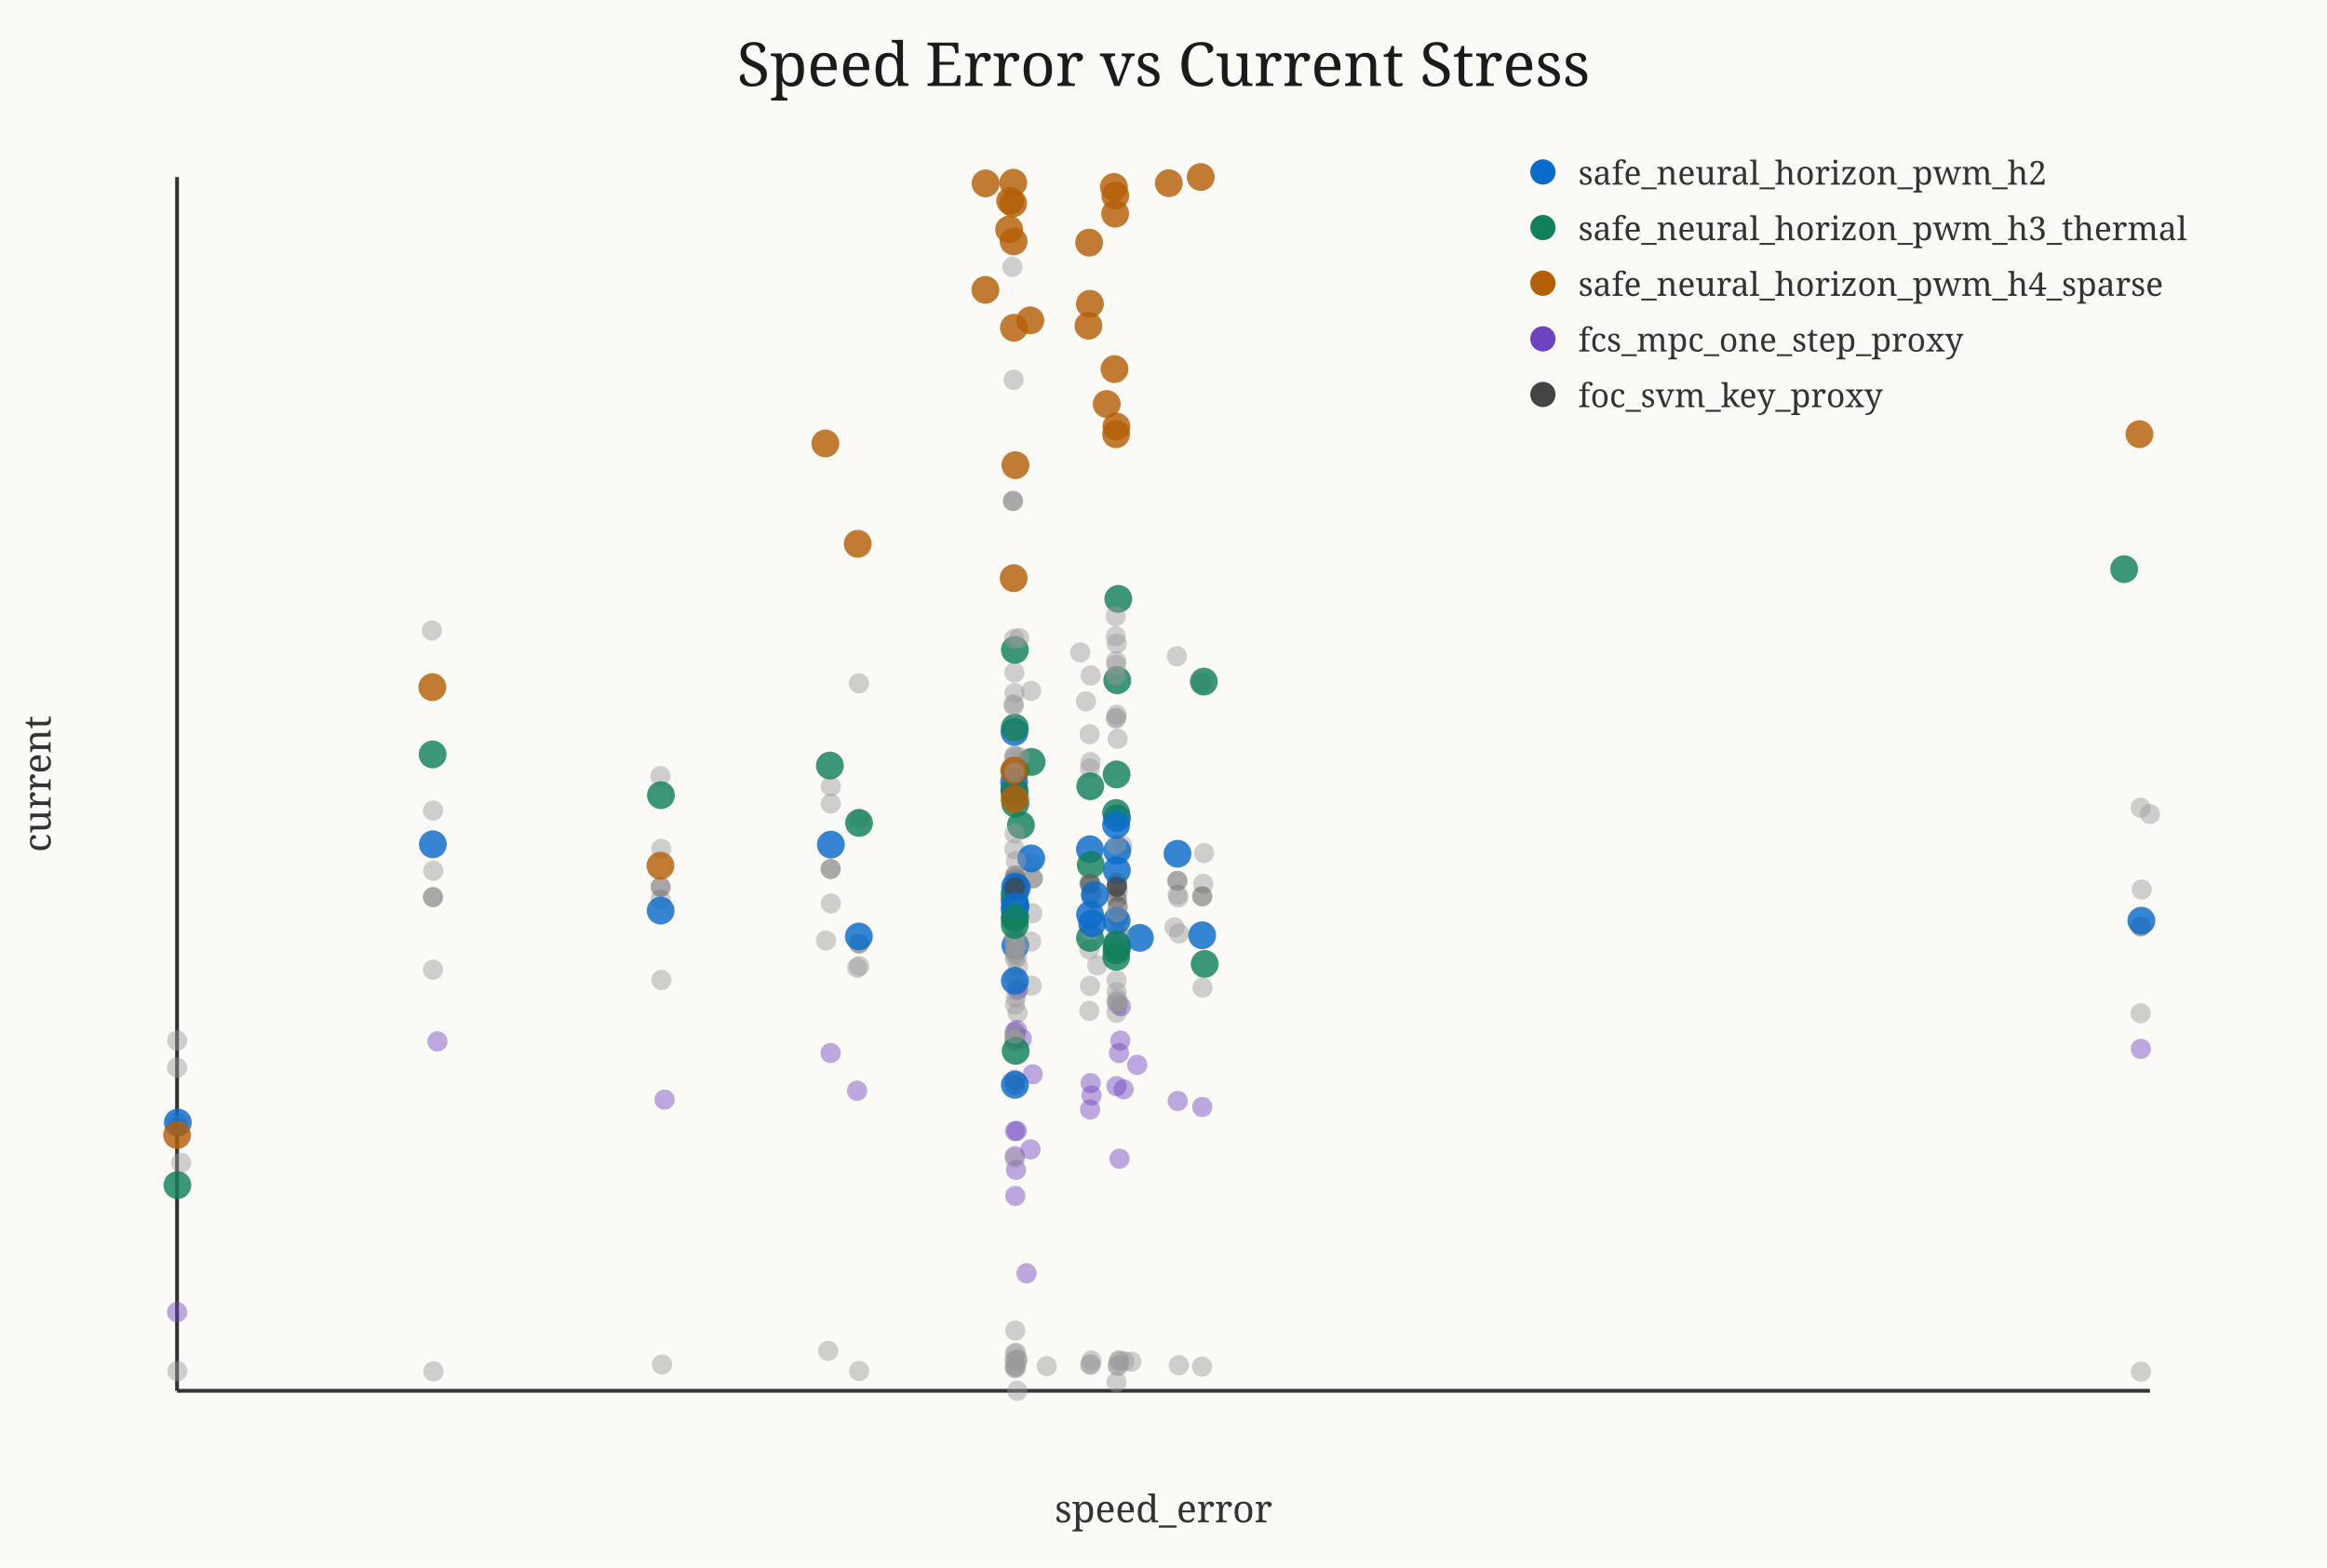
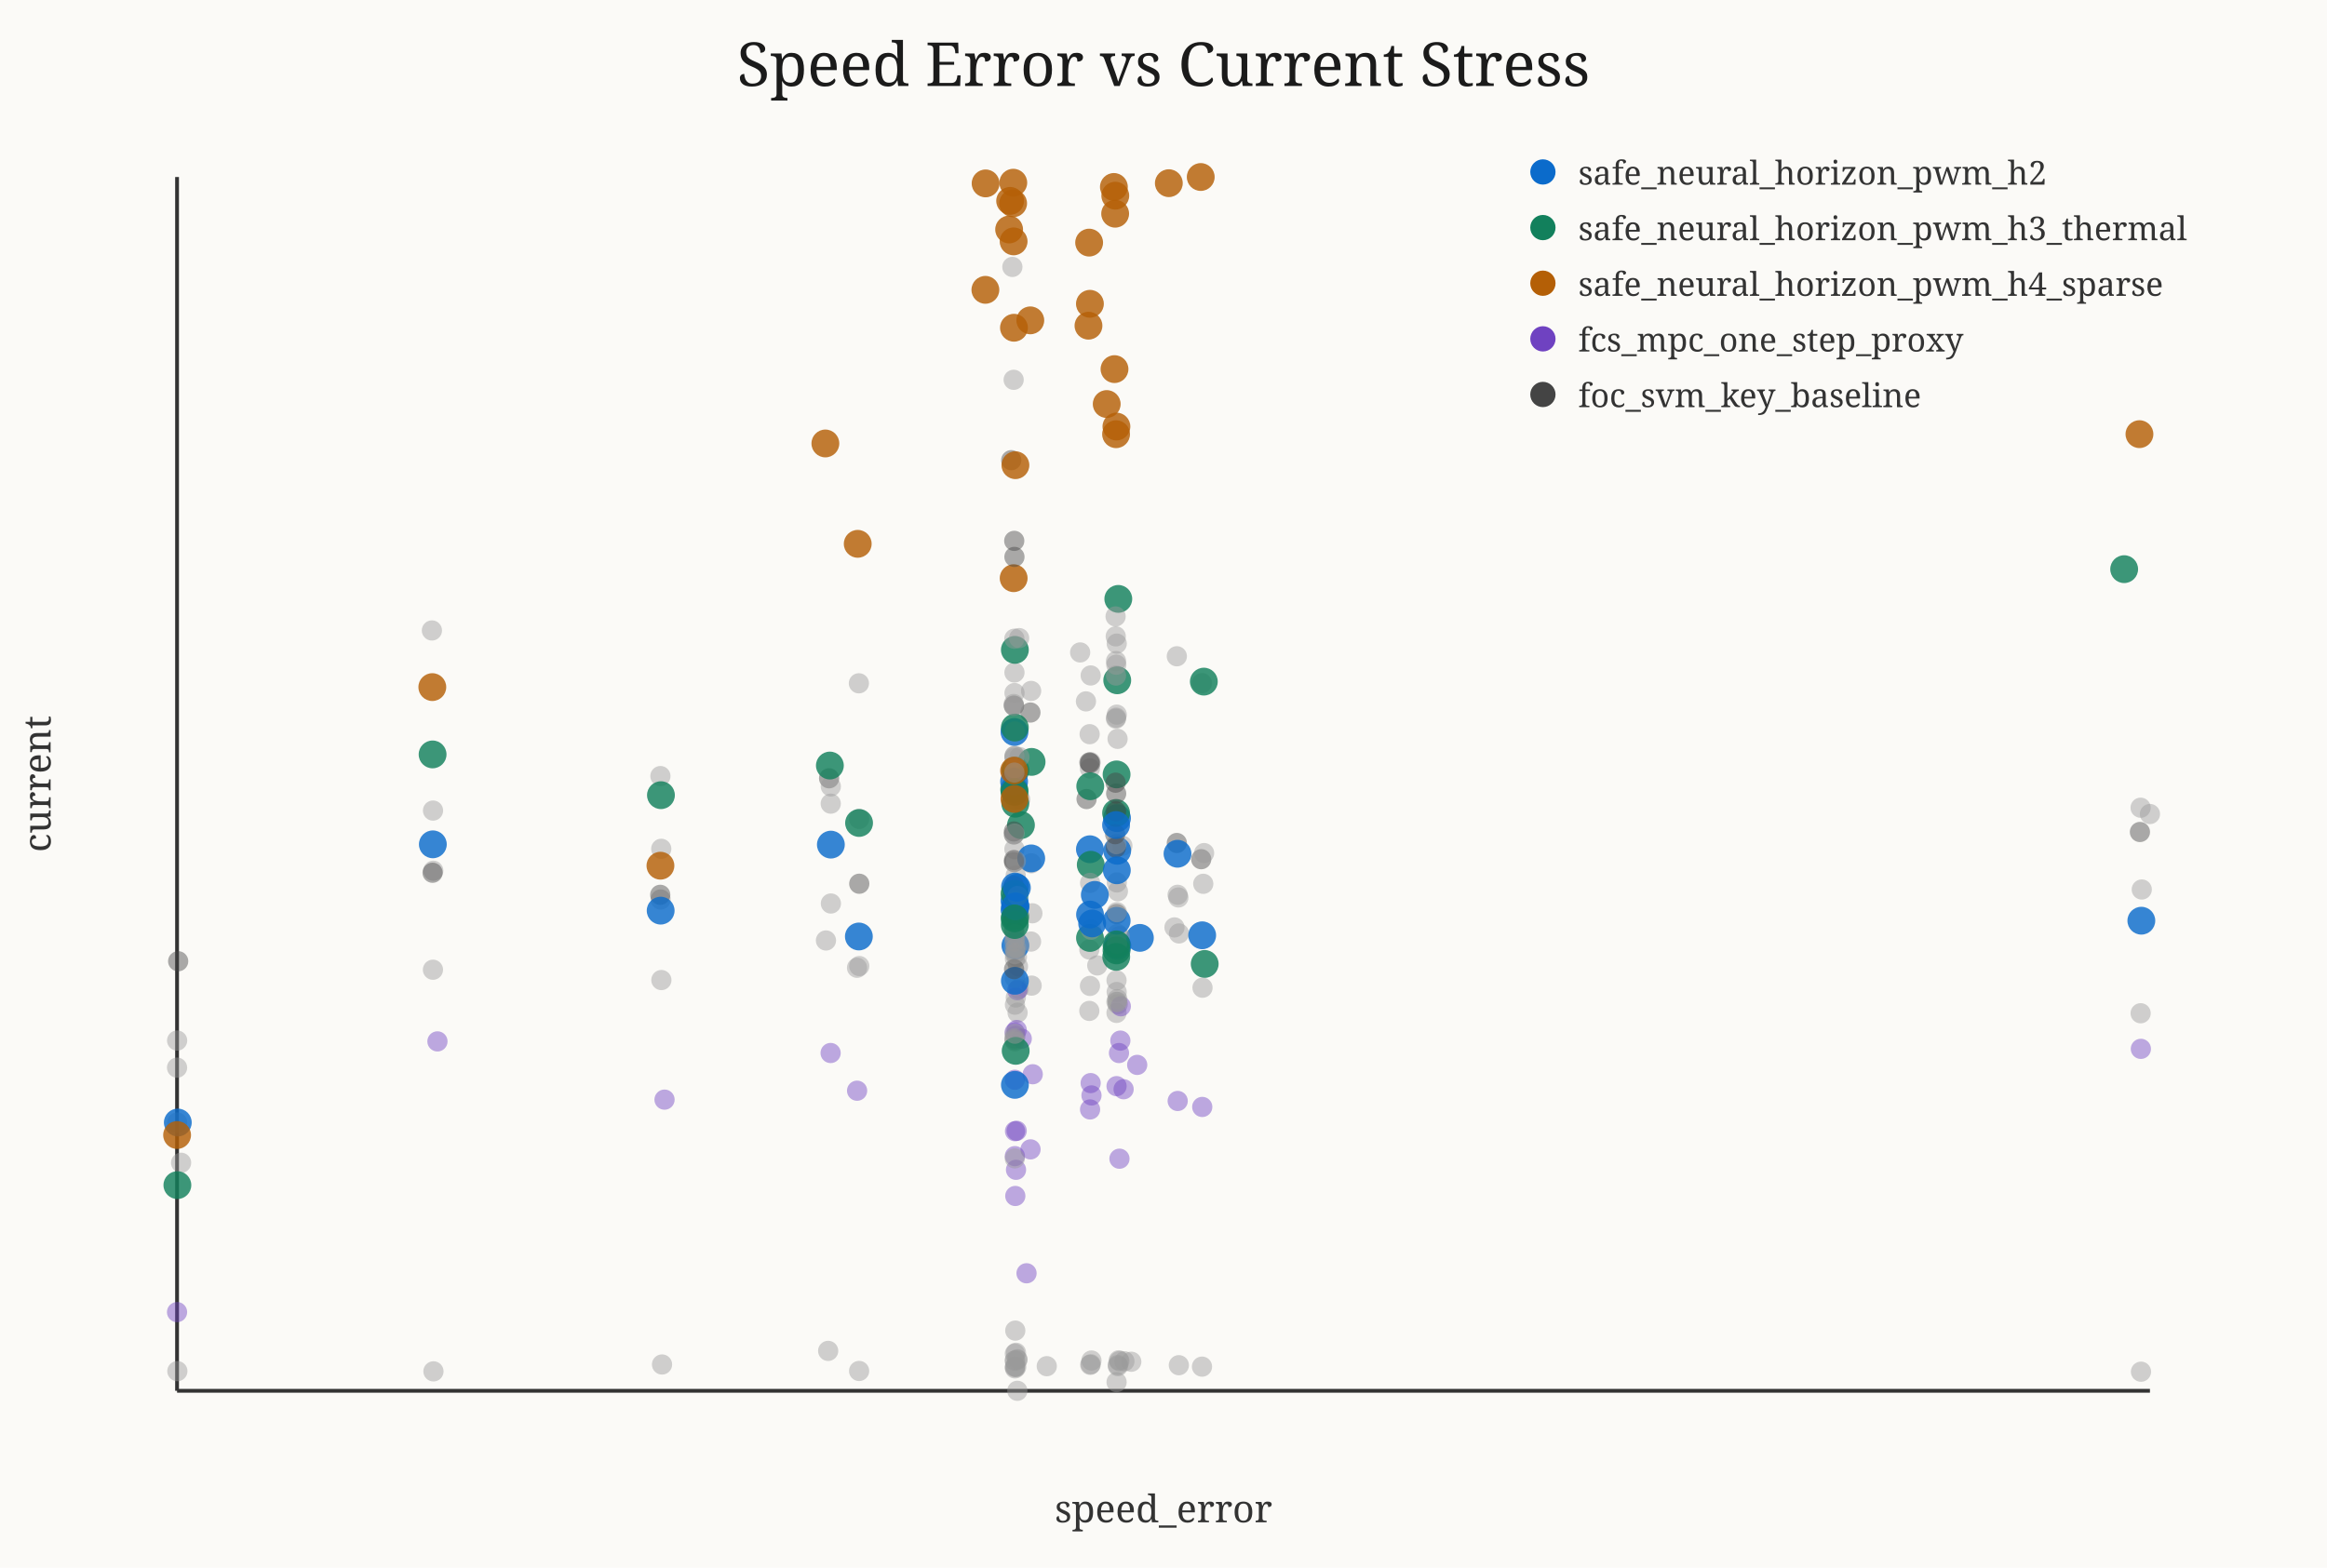
<svg xmlns="http://www.w3.org/2000/svg" width="920" height="620" viewBox="0 0 920 620">
  <rect width="100%" height="100%" fill="#fbfaf7" />
  <text x="460.0" y="34" text-anchor="middle" font-family="Georgia,serif" font-size="24" fill="#1b1b1b">Speed Error vs Current Stress</text>
  <line x1="70" y1="550" x2="850" y2="550" stroke="#333" stroke-width="1.5" />
  <line x1="70" y1="550" x2="70" y2="70" stroke="#333" stroke-width="1.5" />
  <text x="460.0" y="602" text-anchor="middle" font-family="Georgia,serif" font-size="15" fill="#333">speed_error</text>
  <text x="20" y="310.0" transform="rotate(-90 20 310.0)" text-anchor="middle" font-family="Georgia,serif" font-size="15" fill="#333">current</text>
  <circle cx="430.68" cy="375.49" r="4.0" fill="#999999" opacity="0.45" />
  <circle cx="430.97" cy="438.74" r="4.0" fill="#6f42c1" opacity="0.45" />
-   <circle cx="430.72" cy="349.53" r="4.0" fill="#444444" opacity="0.45" />
+   <circle cx="429.58" cy="315.99" r="4.0" fill="#444444" opacity="0.45" />
  <circle cx="430.90" cy="303.88" r="4.0" fill="#999999" opacity="0.45" />
  <circle cx="430.80" cy="290.34" r="4.0" fill="#999999" opacity="0.45" />
  <circle cx="431.03" cy="539.74" r="4.0" fill="#999999" opacity="0.45" />
  <circle cx="430.93" cy="389.89" r="4.0" fill="#999999" opacity="0.45" />
  <circle cx="430.91" cy="335.84" r="5.5" fill="#0b6bcb" opacity="0.82" />
  <circle cx="430.94" cy="370.93" r="5.5" fill="#12805c" opacity="0.82" />
  <circle cx="430.34" cy="128.80" r="5.5" fill="#b45f06" opacity="0.82" />
  <circle cx="431.34" cy="367.66" r="4.0" fill="#999999" opacity="0.45" />
  <circle cx="431.53" cy="433.20" r="4.0" fill="#6f42c1" opacity="0.45" />
-   <circle cx="431.49" cy="353.51" r="4.0" fill="#444444" opacity="0.45" />
+   <circle cx="431.03" cy="301.79" r="4.0" fill="#444444" opacity="0.45" />
  <circle cx="431.21" cy="267.12" r="4.0" fill="#999999" opacity="0.45" />
  <circle cx="431.17" cy="301.38" r="4.0" fill="#999999" opacity="0.45" />
  <circle cx="431.51" cy="538.03" r="4.0" fill="#999999" opacity="0.45" />
  <circle cx="433.81" cy="381.79" r="4.0" fill="#999999" opacity="0.45" />
  <circle cx="431.80" cy="365.18" r="5.5" fill="#0b6bcb" opacity="0.82" />
  <circle cx="431.24" cy="341.98" r="5.5" fill="#12805c" opacity="0.82" />
  <circle cx="430.91" cy="120.14" r="5.5" fill="#b45f06" opacity="0.82" />
  <circle cx="465.58" cy="353.85" r="4.0" fill="#999999" opacity="0.45" />
  <circle cx="465.61" cy="435.39" r="4.0" fill="#6f42c1" opacity="0.45" />
-   <circle cx="465.49" cy="348.34" r="4.0" fill="#444444" opacity="0.45" />
+   <circle cx="465.27" cy="333.37" r="4.0" fill="#444444" opacity="0.45" />
  <circle cx="465.27" cy="259.53" r="4.0" fill="#999999" opacity="0.45" />
  <circle cx="465.88" cy="354.91" r="4.0" fill="#999999" opacity="0.45" />
  <circle cx="466.07" cy="539.88" r="4.0" fill="#999999" opacity="0.45" />
  <circle cx="466.12" cy="369.14" r="4.0" fill="#999999" opacity="0.45" />
  <circle cx="465.54" cy="337.62" r="5.5" fill="#0b6bcb" opacity="0.82" />
  <circle cx="476.29" cy="381.20" r="5.5" fill="#12805c" opacity="0.82" />
  <circle cx="462.11" cy="72.44" r="5.5" fill="#b45f06" opacity="0.82" />
  <circle cx="430.99" cy="349.14" r="4.0" fill="#999999" opacity="0.45" />
  <circle cx="431.20" cy="428.32" r="4.0" fill="#6f42c1" opacity="0.45" />
-   <circle cx="431.08" cy="349.33" r="4.0" fill="#444444" opacity="0.45" />
+   <circle cx="430.71" cy="301.52" r="4.0" fill="#444444" opacity="0.45" />
  <circle cx="429.34" cy="277.37" r="4.0" fill="#999999" opacity="0.45" />
  <circle cx="427.05" cy="258.01" r="4.0" fill="#999999" opacity="0.45" />
  <circle cx="431.24" cy="539.51" r="4.0" fill="#999999" opacity="0.45" />
  <circle cx="430.67" cy="399.77" r="4.0" fill="#999999" opacity="0.45" />
  <circle cx="430.96" cy="361.67" r="5.5" fill="#0b6bcb" opacity="0.82" />
  <circle cx="431.04" cy="310.93" r="5.5" fill="#12805c" opacity="0.82" />
  <circle cx="430.60" cy="95.94" r="5.5" fill="#b45f06" opacity="0.82" />
  <circle cx="475.72" cy="349.51" r="4.0" fill="#999999" opacity="0.45" />
  <circle cx="475.32" cy="437.75" r="4.0" fill="#6f42c1" opacity="0.45" />
-   <circle cx="475.32" cy="354.47" r="4.0" fill="#444444" opacity="0.45" />
+   <circle cx="474.91" cy="339.78" r="4.0" fill="#444444" opacity="0.45" />
  <circle cx="475.19" cy="270.16" r="4.0" fill="#999999" opacity="0.45" />
  <circle cx="476.05" cy="337.36" r="4.0" fill="#999999" opacity="0.45" />
  <circle cx="475.22" cy="540.45" r="4.0" fill="#999999" opacity="0.45" />
  <circle cx="475.43" cy="390.60" r="4.0" fill="#999999" opacity="0.45" />
  <circle cx="475.29" cy="369.87" r="5.5" fill="#0b6bcb" opacity="0.82" />
  <circle cx="475.95" cy="269.55" r="5.5" fill="#12805c" opacity="0.82" />
  <circle cx="474.72" cy="70.00" r="5.5" fill="#b45f06" opacity="0.82" />
  <circle cx="338.84" cy="382.72" r="4.0" fill="#999999" opacity="0.45" />
  <circle cx="338.86" cy="431.33" r="4.0" fill="#6f42c1" opacity="0.45" />
-   <circle cx="339.65" cy="373.16" r="4.0" fill="#444444" opacity="0.45" />
+   <circle cx="339.72" cy="349.48" r="4.0" fill="#444444" opacity="0.45" />
  <circle cx="339.57" cy="270.22" r="4.0" fill="#999999" opacity="0.45" />
  <circle cx="339.68" cy="323.85" r="4.0" fill="#999999" opacity="0.45" />
  <circle cx="339.66" cy="542.16" r="4.0" fill="#999999" opacity="0.45" />
  <circle cx="339.73" cy="382.03" r="4.0" fill="#999999" opacity="0.45" />
  <circle cx="339.56" cy="370.34" r="5.5" fill="#0b6bcb" opacity="0.82" />
  <circle cx="339.64" cy="325.45" r="5.5" fill="#12805c" opacity="0.82" />
  <circle cx="339.11" cy="215.06" r="5.5" fill="#b45f06" opacity="0.82" />
  <circle cx="261.18" cy="355.71" r="4.0" fill="#999999" opacity="0.45" />
  <circle cx="262.73" cy="434.86" r="4.0" fill="#6f42c1" opacity="0.45" />
-   <circle cx="261.20" cy="350.75" r="4.0" fill="#444444" opacity="0.45" />
+   <circle cx="261.03" cy="353.86" r="4.0" fill="#444444" opacity="0.45" />
  <circle cx="261.10" cy="306.91" r="4.0" fill="#999999" opacity="0.45" />
  <circle cx="261.43" cy="335.67" r="4.0" fill="#999999" opacity="0.45" />
  <circle cx="261.74" cy="539.60" r="4.0" fill="#999999" opacity="0.45" />
  <circle cx="261.48" cy="387.57" r="4.0" fill="#999999" opacity="0.45" />
  <circle cx="261.20" cy="360.12" r="5.5" fill="#0b6bcb" opacity="0.82" />
  <circle cx="261.31" cy="314.46" r="5.5" fill="#12805c" opacity="0.82" />
  <circle cx="261.11" cy="342.35" r="5.5" fill="#b45f06" opacity="0.82" />
  <circle cx="328.50" cy="357.30" r="4.0" fill="#999999" opacity="0.45" />
  <circle cx="328.39" cy="416.42" r="4.0" fill="#6f42c1" opacity="0.45" />
-   <circle cx="328.41" cy="343.66" r="4.0" fill="#444444" opacity="0.45" />
+   <circle cx="327.79" cy="307.78" r="4.0" fill="#444444" opacity="0.45" />
  <circle cx="328.47" cy="311.00" r="4.0" fill="#999999" opacity="0.45" />
  <circle cx="328.44" cy="317.81" r="4.0" fill="#999999" opacity="0.45" />
  <circle cx="327.42" cy="534.22" r="4.0" fill="#999999" opacity="0.45" />
  <circle cx="326.55" cy="371.92" r="4.0" fill="#999999" opacity="0.45" />
  <circle cx="328.49" cy="334.01" r="5.5" fill="#0b6bcb" opacity="0.82" />
  <circle cx="328.10" cy="302.74" r="5.5" fill="#12805c" opacity="0.82" />
  <circle cx="326.32" cy="175.37" r="5.5" fill="#b45f06" opacity="0.82" />
  <circle cx="171.30" cy="344.34" r="4.0" fill="#999999" opacity="0.45" />
  <circle cx="172.95" cy="411.83" r="4.0" fill="#6f42c1" opacity="0.45" />
-   <circle cx="171.18" cy="354.78" r="4.0" fill="#444444" opacity="0.45" />
+   <circle cx="171.02" cy="345.14" r="4.0" fill="#444444" opacity="0.45" />
  <circle cx="170.76" cy="249.32" r="4.0" fill="#999999" opacity="0.45" />
  <circle cx="171.20" cy="320.55" r="4.0" fill="#999999" opacity="0.45" />
  <circle cx="171.37" cy="542.32" r="4.0" fill="#999999" opacity="0.45" />
  <circle cx="171.17" cy="383.49" r="4.0" fill="#999999" opacity="0.45" />
  <circle cx="171.13" cy="333.90" r="5.5" fill="#0b6bcb" opacity="0.82" />
  <circle cx="171.03" cy="298.34" r="5.5" fill="#12805c" opacity="0.82" />
  <circle cx="170.92" cy="271.72" r="5.5" fill="#b45f06" opacity="0.82" />
  <circle cx="70.00" cy="422.21" r="4.0" fill="#999999" opacity="0.45" />
  <circle cx="70.00" cy="518.89" r="4.0" fill="#6f42c1" opacity="0.45" />
-   <circle cx="70.43" cy="445.58" r="4.0" fill="#444444" opacity="0.45" />
+   <circle cx="70.44" cy="380.13" r="4.0" fill="#444444" opacity="0.45" />
  <circle cx="70.03" cy="411.49" r="4.0" fill="#999999" opacity="0.45" />
  <circle cx="70.05" cy="443.91" r="4.0" fill="#999999" opacity="0.45" />
  <circle cx="70.12" cy="542.23" r="4.0" fill="#999999" opacity="0.45" />
  <circle cx="71.60" cy="459.83" r="4.0" fill="#999999" opacity="0.45" />
  <circle cx="70.30" cy="443.91" r="5.5" fill="#0b6bcb" opacity="0.82" />
  <circle cx="70.13" cy="468.67" r="5.5" fill="#12805c" opacity="0.82" />
  <circle cx="70.02" cy="448.86" r="5.5" fill="#b45f06" opacity="0.82" />
  <circle cx="846.77" cy="351.76" r="4.0" fill="#999999" opacity="0.45" />
  <circle cx="846.41" cy="414.78" r="4.0" fill="#6f42c1" opacity="0.45" />
-   <circle cx="846.37" cy="366.38" r="4.0" fill="#444444" opacity="0.45" />
+   <circle cx="846.04" cy="329.02" r="4.0" fill="#444444" opacity="0.45" />
  <circle cx="850.00" cy="321.91" r="4.0" fill="#999999" opacity="0.45" />
  <circle cx="846.31" cy="319.42" r="4.0" fill="#999999" opacity="0.45" />
  <circle cx="846.46" cy="542.45" r="4.0" fill="#999999" opacity="0.45" />
  <circle cx="846.32" cy="400.70" r="4.0" fill="#999999" opacity="0.45" />
  <circle cx="846.60" cy="364.10" r="5.5" fill="#0b6bcb" opacity="0.82" />
  <circle cx="839.81" cy="225.08" r="5.5" fill="#12805c" opacity="0.82" />
  <circle cx="845.85" cy="171.69" r="5.5" fill="#b45f06" opacity="0.82" />
  <circle cx="441.97" cy="352.47" r="4.0" fill="#999999" opacity="0.45" />
  <circle cx="444.23" cy="430.75" r="4.0" fill="#6f42c1" opacity="0.45" />
-   <circle cx="441.93" cy="358.51" r="4.0" fill="#444444" opacity="0.45" />
+   <circle cx="441.48" cy="361.48" r="4.0" fill="#444444" opacity="0.45" />
  <circle cx="441.51" cy="254.53" r="4.0" fill="#999999" opacity="0.45" />
  <circle cx="443.75" cy="334.47" r="4.0" fill="#999999" opacity="0.45" />
  <circle cx="447.26" cy="538.51" r="4.0" fill="#999999" opacity="0.45" />
  <circle cx="441.91" cy="397.13" r="4.0" fill="#999999" opacity="0.45" />
  <circle cx="441.62" cy="323.54" r="5.5" fill="#0b6bcb" opacity="0.82" />
  <circle cx="442.13" cy="236.84" r="5.5" fill="#12805c" opacity="0.82" />
  <circle cx="440.89" cy="84.51" r="5.5" fill="#b45f06" opacity="0.82" />
  <circle cx="441.58" cy="376.95" r="4.0" fill="#999999" opacity="0.45" />
  <circle cx="442.59" cy="458.22" r="4.0" fill="#6f42c1" opacity="0.45" />
-   <circle cx="441.98" cy="362.89" r="4.0" fill="#444444" opacity="0.45" />
+   <circle cx="440.99" cy="320.73" r="4.0" fill="#444444" opacity="0.45" />
  <circle cx="441.23" cy="261.43" r="4.0" fill="#999999" opacity="0.45" />
  <circle cx="464.34" cy="366.75" r="4.0" fill="#999999" opacity="0.45" />
  <circle cx="441.45" cy="546.58" r="4.0" fill="#999999" opacity="0.45" />
  <circle cx="441.42" cy="400.56" r="4.0" fill="#999999" opacity="0.45" />
  <circle cx="450.66" cy="370.89" r="5.5" fill="#0b6bcb" opacity="0.82" />
  <circle cx="441.26" cy="321.49" r="5.5" fill="#12805c" opacity="0.82" />
  <circle cx="437.55" cy="159.78" r="5.5" fill="#b45f06" opacity="0.82" />
  <circle cx="442.08" cy="375.97" r="4.0" fill="#999999" opacity="0.45" />
  <circle cx="442.94" cy="411.52" r="4.0" fill="#6f42c1" opacity="0.45" />
-   <circle cx="441.63" cy="350.53" r="4.0" fill="#444444" opacity="0.45" />
+   <circle cx="441.30" cy="320.89" r="4.0" fill="#444444" opacity="0.45" />
  <circle cx="441.52" cy="282.61" r="4.0" fill="#999999" opacity="0.45" />
  <circle cx="441.84" cy="292.19" r="4.0" fill="#999999" opacity="0.45" />
  <circle cx="442.58" cy="538.28" r="4.0" fill="#999999" opacity="0.45" />
  <circle cx="441.49" cy="392.30" r="4.0" fill="#999999" opacity="0.45" />
  <circle cx="441.70" cy="336.45" r="5.5" fill="#0b6bcb" opacity="0.82" />
  <circle cx="441.71" cy="269.03" r="5.5" fill="#12805c" opacity="0.82" />
  <circle cx="440.94" cy="77.38" r="5.5" fill="#b45f06" opacity="0.82" />
  <circle cx="442.66" cy="370.20" r="4.0" fill="#999999" opacity="0.45" />
  <circle cx="443.13" cy="397.95" r="4.0" fill="#6f42c1" opacity="0.45" />
-   <circle cx="441.64" cy="349.26" r="4.0" fill="#444444" opacity="0.45" />
+   <circle cx="441.28" cy="313.82" r="4.0" fill="#444444" opacity="0.45" />
  <circle cx="441.33" cy="262.86" r="4.0" fill="#999999" opacity="0.45" />
  <circle cx="441.54" cy="348.97" r="4.0" fill="#999999" opacity="0.45" />
  <circle cx="441.91" cy="539.80" r="4.0" fill="#999999" opacity="0.45" />
  <circle cx="441.43" cy="387.69" r="4.0" fill="#999999" opacity="0.45" />
  <circle cx="441.75" cy="373.99" r="5.5" fill="#0b6bcb" opacity="0.82" />
  <circle cx="441.45" cy="306.25" r="5.5" fill="#12805c" opacity="0.82" />
  <circle cx="441.39" cy="168.68" r="5.5" fill="#b45f06" opacity="0.82" />
  <circle cx="402.06" cy="378.40" r="4.0" fill="#999999" opacity="0.45" />
  <circle cx="401.96" cy="447.19" r="4.0" fill="#6f42c1" opacity="0.45" />
-   <circle cx="401.25" cy="355.61" r="4.0" fill="#444444" opacity="0.45" />
+   <circle cx="400.95" cy="368.01" r="4.0" fill="#444444" opacity="0.45" />
  <circle cx="401.08" cy="265.95" r="4.0" fill="#999999" opacity="0.45" />
  <circle cx="401.16" cy="298.86" r="4.0" fill="#999999" opacity="0.45" />
  <circle cx="401.69" cy="534.96" r="4.0" fill="#999999" opacity="0.45" />
  <circle cx="401.47" cy="409.66" r="4.0" fill="#999999" opacity="0.45" />
  <circle cx="432.85" cy="353.89" r="5.5" fill="#0b6bcb" opacity="0.82" />
  <circle cx="401.42" cy="362.51" r="5.5" fill="#12805c" opacity="0.82" />
  <circle cx="400.76" cy="228.65" r="5.5" fill="#b45f06" opacity="0.82" />
  <circle cx="402.47" cy="382.20" r="4.0" fill="#999999" opacity="0.45" />
  <circle cx="401.24" cy="457.20" r="4.0" fill="#6f42c1" opacity="0.45" />
-   <circle cx="401.30" cy="346.33" r="4.0" fill="#444444" opacity="0.45" />
+   <circle cx="400.99" cy="213.89" r="4.0" fill="#444444" opacity="0.45" />
  <circle cx="401.39" cy="316.27" r="4.0" fill="#999999" opacity="0.45" />
  <circle cx="408.17" cy="361.17" r="4.0" fill="#999999" opacity="0.45" />
  <circle cx="401.28" cy="541.15" r="4.0" fill="#999999" opacity="0.45" />
  <circle cx="402.31" cy="400.47" r="4.0" fill="#999999" opacity="0.45" />
  <circle cx="401.45" cy="373.91" r="5.5" fill="#0b6bcb" opacity="0.82" />
  <circle cx="401.24" cy="257.00" r="5.5" fill="#12805c" opacity="0.82" />
  <circle cx="400.88" cy="129.61" r="5.5" fill="#b45f06" opacity="0.82" />
  <circle cx="401.27" cy="379.18" r="4.0" fill="#999999" opacity="0.45" />
  <circle cx="401.69" cy="462.61" r="4.0" fill="#6f42c1" opacity="0.45" />
-   <circle cx="401.55" cy="349.91" r="4.0" fill="#444444" opacity="0.45" />
+   <circle cx="400.85" cy="330.01" r="4.0" fill="#444444" opacity="0.45" />
  <circle cx="403.32" cy="316.13" r="4.0" fill="#999999" opacity="0.45" />
  <circle cx="401.04" cy="252.58" r="4.0" fill="#999999" opacity="0.45" />
  <circle cx="401.78" cy="540.60" r="4.0" fill="#999999" opacity="0.45" />
  <circle cx="401.54" cy="376.69" r="4.0" fill="#999999" opacity="0.45" />
  <circle cx="401.11" cy="359.69" r="5.5" fill="#0b6bcb" opacity="0.82" />
  <circle cx="401.46" cy="304.63" r="5.5" fill="#12805c" opacity="0.82" />
  <circle cx="389.58" cy="114.62" r="5.5" fill="#b45f06" opacity="0.82" />
  <circle cx="401.04" cy="358.88" r="4.0" fill="#999999" opacity="0.45" />
  <circle cx="401.16" cy="408.25" r="4.0" fill="#6f42c1" opacity="0.45" />
-   <circle cx="401.45" cy="347.42" r="4.0" fill="#444444" opacity="0.45" />
+   <circle cx="400.89" cy="279.08" r="4.0" fill="#444444" opacity="0.45" />
  <circle cx="401.04" cy="299.75" r="4.0" fill="#999999" opacity="0.45" />
  <circle cx="401.06" cy="335.78" r="4.0" fill="#999999" opacity="0.45" />
  <circle cx="401.23" cy="535.32" r="4.0" fill="#999999" opacity="0.45" />
  <circle cx="401.61" cy="394.48" r="4.0" fill="#999999" opacity="0.45" />
  <circle cx="401.08" cy="289.47" r="5.5" fill="#0b6bcb" opacity="0.82" />
  <circle cx="400.99" cy="312.20" r="5.5" fill="#12805c" opacity="0.82" />
  <circle cx="398.97" cy="90.75" r="5.5" fill="#b45f06" opacity="0.82" />
  <circle cx="441.80" cy="369.34" r="4.0" fill="#999999" opacity="0.45" />
  <circle cx="442.40" cy="416.43" r="4.0" fill="#6f42c1" opacity="0.45" />
-   <circle cx="441.56" cy="355.51" r="4.0" fill="#444444" opacity="0.45" />
+   <circle cx="441.15" cy="335.20" r="4.0" fill="#444444" opacity="0.45" />
  <circle cx="441.29" cy="283.80" r="4.0" fill="#999999" opacity="0.45" />
  <circle cx="441.23" cy="267.15" r="4.0" fill="#999999" opacity="0.45" />
  <circle cx="442.31" cy="537.94" r="4.0" fill="#999999" opacity="0.45" />
  <circle cx="441.76" cy="395.14" r="4.0" fill="#999999" opacity="0.45" />
  <circle cx="441.55" cy="344.16" r="5.5" fill="#0b6bcb" opacity="0.82" />
  <circle cx="441.43" cy="375.84" r="5.5" fill="#12805c" opacity="0.82" />
  <circle cx="440.39" cy="73.93" r="5.5" fill="#b45f06" opacity="0.82" />
  <circle cx="441.64" cy="373.12" r="4.0" fill="#999999" opacity="0.45" />
  <circle cx="441.44" cy="429.53" r="4.0" fill="#6f42c1" opacity="0.45" />
-   <circle cx="441.39" cy="350.66" r="4.0" fill="#444444" opacity="0.45" />
+   <circle cx="441.06" cy="309.52" r="4.0" fill="#444444" opacity="0.45" />
  <circle cx="441.06" cy="243.78" r="4.0" fill="#999999" opacity="0.45" />
  <circle cx="441.40" cy="333.84" r="4.0" fill="#999999" opacity="0.45" />
  <circle cx="444.55" cy="538.33" r="4.0" fill="#999999" opacity="0.45" />
  <circle cx="441.75" cy="396.24" r="4.0" fill="#999999" opacity="0.45" />
  <circle cx="441.48" cy="364.13" r="5.5" fill="#0b6bcb" opacity="0.82" />
  <circle cx="441.40" cy="373.46" r="5.5" fill="#12805c" opacity="0.82" />
  <circle cx="441.25" cy="171.71" r="5.5" fill="#b45f06" opacity="0.82" />
  <circle cx="441.57" cy="360.73" r="4.0" fill="#999999" opacity="0.45" />
  <circle cx="449.60" cy="421.12" r="4.0" fill="#6f42c1" opacity="0.45" />
-   <circle cx="441.56" cy="350.75" r="4.0" fill="#444444" opacity="0.45" />
+   <circle cx="440.89" cy="329.89" r="4.0" fill="#444444" opacity="0.45" />
  <circle cx="441.19" cy="284.21" r="4.0" fill="#999999" opacity="0.45" />
  <circle cx="441.12" cy="251.65" r="4.0" fill="#999999" opacity="0.45" />
  <circle cx="441.98" cy="540.25" r="4.0" fill="#999999" opacity="0.45" />
  <circle cx="441.38" cy="396.22" r="4.0" fill="#999999" opacity="0.45" />
  <circle cx="441.25" cy="326.27" r="5.5" fill="#0b6bcb" opacity="0.82" />
  <circle cx="441.31" cy="378.40" r="5.5" fill="#12805c" opacity="0.82" />
  <circle cx="440.63" cy="145.97" r="5.5" fill="#b45f06" opacity="0.82" />
  <circle cx="407.64" cy="372.35" r="4.0" fill="#999999" opacity="0.45" />
  <circle cx="408.30" cy="424.82" r="4.0" fill="#6f42c1" opacity="0.45" />
-   <circle cx="408.36" cy="347.38" r="4.0" fill="#444444" opacity="0.45" />
+   <circle cx="407.39" cy="281.78" r="4.0" fill="#444444" opacity="0.45" />
  <circle cx="407.67" cy="273.23" r="4.0" fill="#999999" opacity="0.45" />
  <circle cx="407.73" cy="341.40" r="4.0" fill="#999999" opacity="0.45" />
  <circle cx="413.85" cy="540.27" r="4.0" fill="#999999" opacity="0.45" />
  <circle cx="407.87" cy="389.77" r="4.0" fill="#999999" opacity="0.45" />
  <circle cx="407.70" cy="339.46" r="5.5" fill="#0b6bcb" opacity="0.82" />
  <circle cx="407.85" cy="301.30" r="5.5" fill="#12805c" opacity="0.82" />
  <circle cx="407.34" cy="126.69" r="5.5" fill="#b45f06" opacity="0.82" />
  <circle cx="401.45" cy="353.05" r="4.0" fill="#999999" opacity="0.45" />
  <circle cx="401.97" cy="407.32" r="4.0" fill="#6f42c1" opacity="0.45" />
-   <circle cx="401.16" cy="352.86" r="4.0" fill="#444444" opacity="0.45" />
+   <circle cx="400.90" cy="363.68" r="4.0" fill="#444444" opacity="0.45" />
  <circle cx="401.08" cy="299.02" r="4.0" fill="#999999" opacity="0.45" />
  <circle cx="401.18" cy="289.23" r="4.0" fill="#999999" opacity="0.45" />
  <circle cx="401.34" cy="538.01" r="4.0" fill="#999999" opacity="0.45" />
  <circle cx="401.59" cy="352.97" r="4.0" fill="#999999" opacity="0.45" />
  <circle cx="401.11" cy="356.21" r="5.5" fill="#0b6bcb" opacity="0.82" />
  <circle cx="401.41" cy="317.84" r="5.5" fill="#12805c" opacity="0.82" />
  <circle cx="400.55" cy="80.42" r="5.5" fill="#b45f06" opacity="0.82" />
  <circle cx="401.70" cy="374.79" r="4.0" fill="#999999" opacity="0.45" />
  <circle cx="401.22" cy="426.99" r="4.0" fill="#6f42c1" opacity="0.45" />
-   <circle cx="401.20" cy="351.61" r="4.0" fill="#444444" opacity="0.45" />
+   <circle cx="400.92" cy="340.93" r="4.0" fill="#444444" opacity="0.45" />
  <circle cx="401.04" cy="304.36" r="4.0" fill="#999999" opacity="0.45" />
  <circle cx="401.57" cy="346.19" r="4.0" fill="#999999" opacity="0.45" />
  <circle cx="401.16" cy="538.08" r="4.0" fill="#999999" opacity="0.45" />
  <circle cx="402.77" cy="391.04" r="4.0" fill="#999999" opacity="0.45" />
  <circle cx="401.33" cy="350.58" r="5.5" fill="#0b6bcb" opacity="0.82" />
  <circle cx="401.22" cy="287.73" r="5.5" fill="#12805c" opacity="0.82" />
  <circle cx="400.61" cy="72.25" r="5.5" fill="#b45f06" opacity="0.82" />
  <circle cx="400.79" cy="279.12" r="4.0" fill="#999999" opacity="0.45" />
  <circle cx="403.96" cy="410.76" r="4.0" fill="#6f42c1" opacity="0.45" />
-   <circle cx="400.50" cy="198.11" r="4.0" fill="#444444" opacity="0.45" />
+   <circle cx="399.81" cy="181.98" r="4.0" fill="#444444" opacity="0.45" />
  <circle cx="400.76" cy="150.20" r="4.0" fill="#999999" opacity="0.45" />
  <circle cx="400.25" cy="105.56" r="4.0" fill="#999999" opacity="0.45" />
  <circle cx="401.40" cy="526.20" r="4.0" fill="#999999" opacity="0.45" />
  <circle cx="400.78" cy="278.41" r="4.0" fill="#999999" opacity="0.45" />
  <circle cx="400.94" cy="309.08" r="5.5" fill="#0b6bcb" opacity="0.82" />
  <circle cx="403.64" cy="326.30" r="5.5" fill="#12805c" opacity="0.82" />
  <circle cx="401.45" cy="183.96" r="5.5" fill="#b45f06" opacity="0.82" />
  <circle cx="401.29" cy="369.47" r="4.0" fill="#999999" opacity="0.45" />
  <circle cx="407.43" cy="454.53" r="4.0" fill="#6f42c1" opacity="0.45" />
-   <circle cx="401.16" cy="351.37" r="4.0" fill="#444444" opacity="0.45" />
+   <circle cx="400.92" cy="350.36" r="4.0" fill="#444444" opacity="0.45" />
  <circle cx="401.10" cy="274.07" r="4.0" fill="#999999" opacity="0.45" />
  <circle cx="403.06" cy="299.40" r="4.0" fill="#999999" opacity="0.45" />
  <circle cx="402.23" cy="537.80" r="4.0" fill="#999999" opacity="0.45" />
  <circle cx="401.28" cy="371.14" r="4.0" fill="#999999" opacity="0.45" />
  <circle cx="401.38" cy="358.23" r="5.5" fill="#0b6bcb" opacity="0.82" />
  <circle cx="401.11" cy="353.43" r="5.5" fill="#12805c" opacity="0.82" />
  <circle cx="399.37" cy="79.44" r="5.5" fill="#b45f06" opacity="0.82" />
  <circle cx="402.33" cy="354.32" r="4.0" fill="#999999" opacity="0.45" />
  <circle cx="402.21" cy="391.60" r="4.0" fill="#6f42c1" opacity="0.45" />
-   <circle cx="401.38" cy="350.83" r="4.0" fill="#444444" opacity="0.45" />
+   <circle cx="400.85" cy="328.80" r="4.0" fill="#444444" opacity="0.45" />
  <circle cx="401.09" cy="303.83" r="4.0" fill="#999999" opacity="0.45" />
  <circle cx="402.93" cy="252.34" r="4.0" fill="#999999" opacity="0.45" />
  <circle cx="401.34" cy="540.45" r="4.0" fill="#999999" opacity="0.45" />
  <circle cx="401.22" cy="386.73" r="4.0" fill="#999999" opacity="0.45" />
  <circle cx="402.03" cy="351.08" r="5.5" fill="#0b6bcb" opacity="0.82" />
  <circle cx="401.13" cy="313.17" r="5.5" fill="#12805c" opacity="0.82" />
  <circle cx="400.74" cy="95.46" r="5.5" fill="#b45f06" opacity="0.82" />
  <circle cx="401.19" cy="375.20" r="4.0" fill="#999999" opacity="0.45" />
  <circle cx="401.41" cy="472.96" r="4.0" fill="#6f42c1" opacity="0.45" />
-   <circle cx="401.25" cy="350.94" r="4.0" fill="#444444" opacity="0.45" />
+   <circle cx="401.07" cy="220.23" r="4.0" fill="#444444" opacity="0.45" />
  <circle cx="401.13" cy="329.66" r="4.0" fill="#999999" opacity="0.45" />
  <circle cx="401.08" cy="372.38" r="4.0" fill="#999999" opacity="0.45" />
  <circle cx="401.23" cy="540.63" r="4.0" fill="#999999" opacity="0.45" />
  <circle cx="401.03" cy="410.60" r="4.0" fill="#999999" opacity="0.45" />
  <circle cx="401.25" cy="387.87" r="5.5" fill="#0b6bcb" opacity="0.82" />
  <circle cx="401.21" cy="365.82" r="5.5" fill="#12805c" opacity="0.82" />
  <circle cx="401.08" cy="315.95" r="5.5" fill="#b45f06" opacity="0.82" />
  <circle cx="401.22" cy="411.80" r="4.0" fill="#999999" opacity="0.45" />
  <circle cx="405.85" cy="503.53" r="4.0" fill="#6f42c1" opacity="0.45" />
-   <circle cx="401.19" cy="429.08" r="4.0" fill="#444444" opacity="0.45" />
+   <circle cx="400.93" cy="383.27" r="4.0" fill="#444444" opacity="0.45" />
  <circle cx="401.27" cy="397.31" r="4.0" fill="#999999" opacity="0.45" />
  <circle cx="401.08" cy="411.19" r="4.0" fill="#999999" opacity="0.45" />
  <circle cx="402.21" cy="550.00" r="4.0" fill="#999999" opacity="0.45" />
  <circle cx="401.21" cy="458.10" r="4.0" fill="#999999" opacity="0.45" />
  <circle cx="401.25" cy="429.02" r="5.5" fill="#0b6bcb" opacity="0.82" />
  <circle cx="401.56" cy="415.57" r="5.5" fill="#12805c" opacity="0.82" />
  <circle cx="400.94" cy="304.76" r="5.5" fill="#b45f06" opacity="0.82" />
  <circle cx="401.22" cy="377.30" r="4.0" fill="#999999" opacity="0.45" />
  <circle cx="401.30" cy="447.34" r="4.0" fill="#6f42c1" opacity="0.45" />
-   <circle cx="401.15" cy="351.18" r="4.0" fill="#444444" opacity="0.45" />
+   <circle cx="400.88" cy="340.12" r="4.0" fill="#444444" opacity="0.45" />
  <circle cx="401.04" cy="305.52" r="4.0" fill="#999999" opacity="0.45" />
  <circle cx="401.63" cy="340.54" r="4.0" fill="#999999" opacity="0.45" />
  <circle cx="402.24" cy="537.53" r="4.0" fill="#999999" opacity="0.45" />
  <circle cx="401.24" cy="408.79" r="4.0" fill="#999999" opacity="0.45" />
  <circle cx="401.48" cy="358.44" r="5.5" fill="#0b6bcb" opacity="0.82" />
  <circle cx="401.12" cy="363.18" r="5.5" fill="#12805c" opacity="0.82" />
  <circle cx="389.67" cy="72.53" r="5.5" fill="#b45f06" opacity="0.82" />
  <circle cx="610" cy="68" r="5" fill="#0b6bcb" />
  <text x="624" y="73" font-family="Georgia,serif" font-size="13" fill="#333">safe_neural_horizon_pwm_h2</text>
  <circle cx="610" cy="90" r="5" fill="#12805c" />
  <text x="624" y="95" font-family="Georgia,serif" font-size="13" fill="#333">safe_neural_horizon_pwm_h3_thermal</text>
  <circle cx="610" cy="112" r="5" fill="#b45f06" />
  <text x="624" y="117" font-family="Georgia,serif" font-size="13" fill="#333">safe_neural_horizon_pwm_h4_sparse</text>
  <circle cx="610" cy="134" r="5" fill="#6f42c1" />
  <text x="624" y="139" font-family="Georgia,serif" font-size="13" fill="#333">fcs_mpc_one_step_proxy</text>
  <circle cx="610" cy="156" r="5" fill="#444444" />
-   <text x="624" y="161" font-family="Georgia,serif" font-size="13" fill="#333">foc_svm_key_proxy</text>
+   <text x="624" y="161" font-family="Georgia,serif" font-size="13" fill="#333">foc_svm_key_baseline</text>
</svg>
